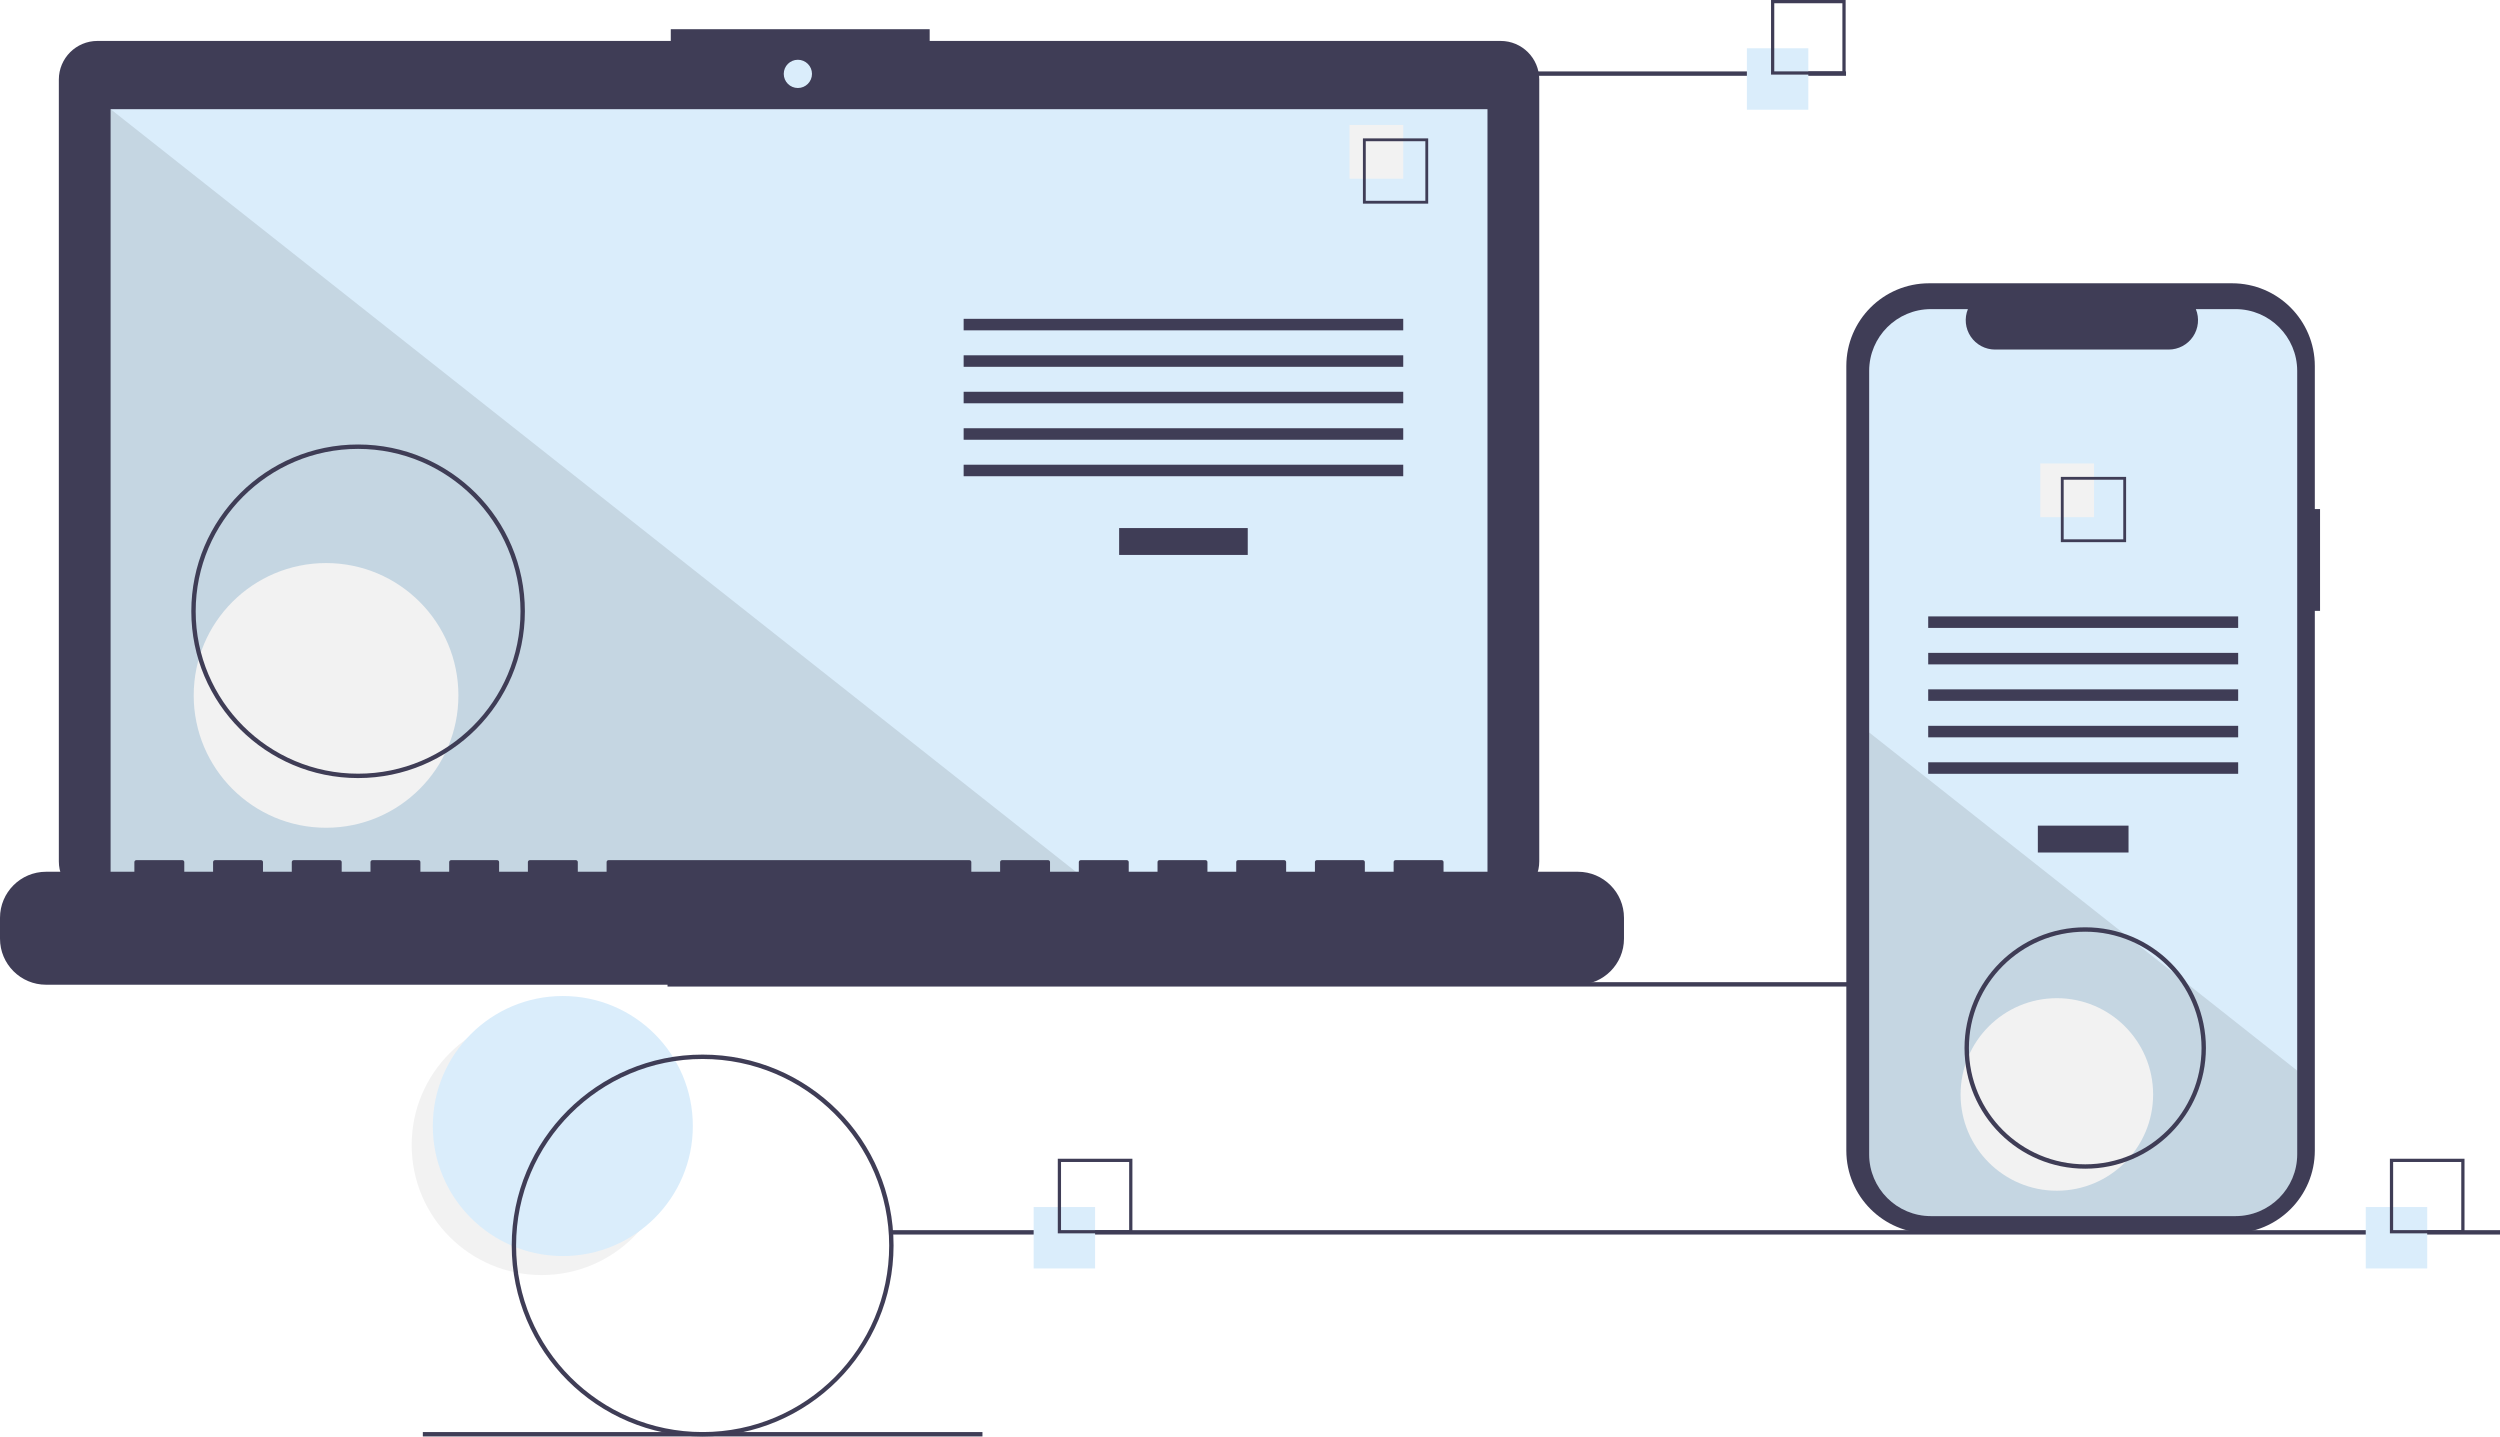
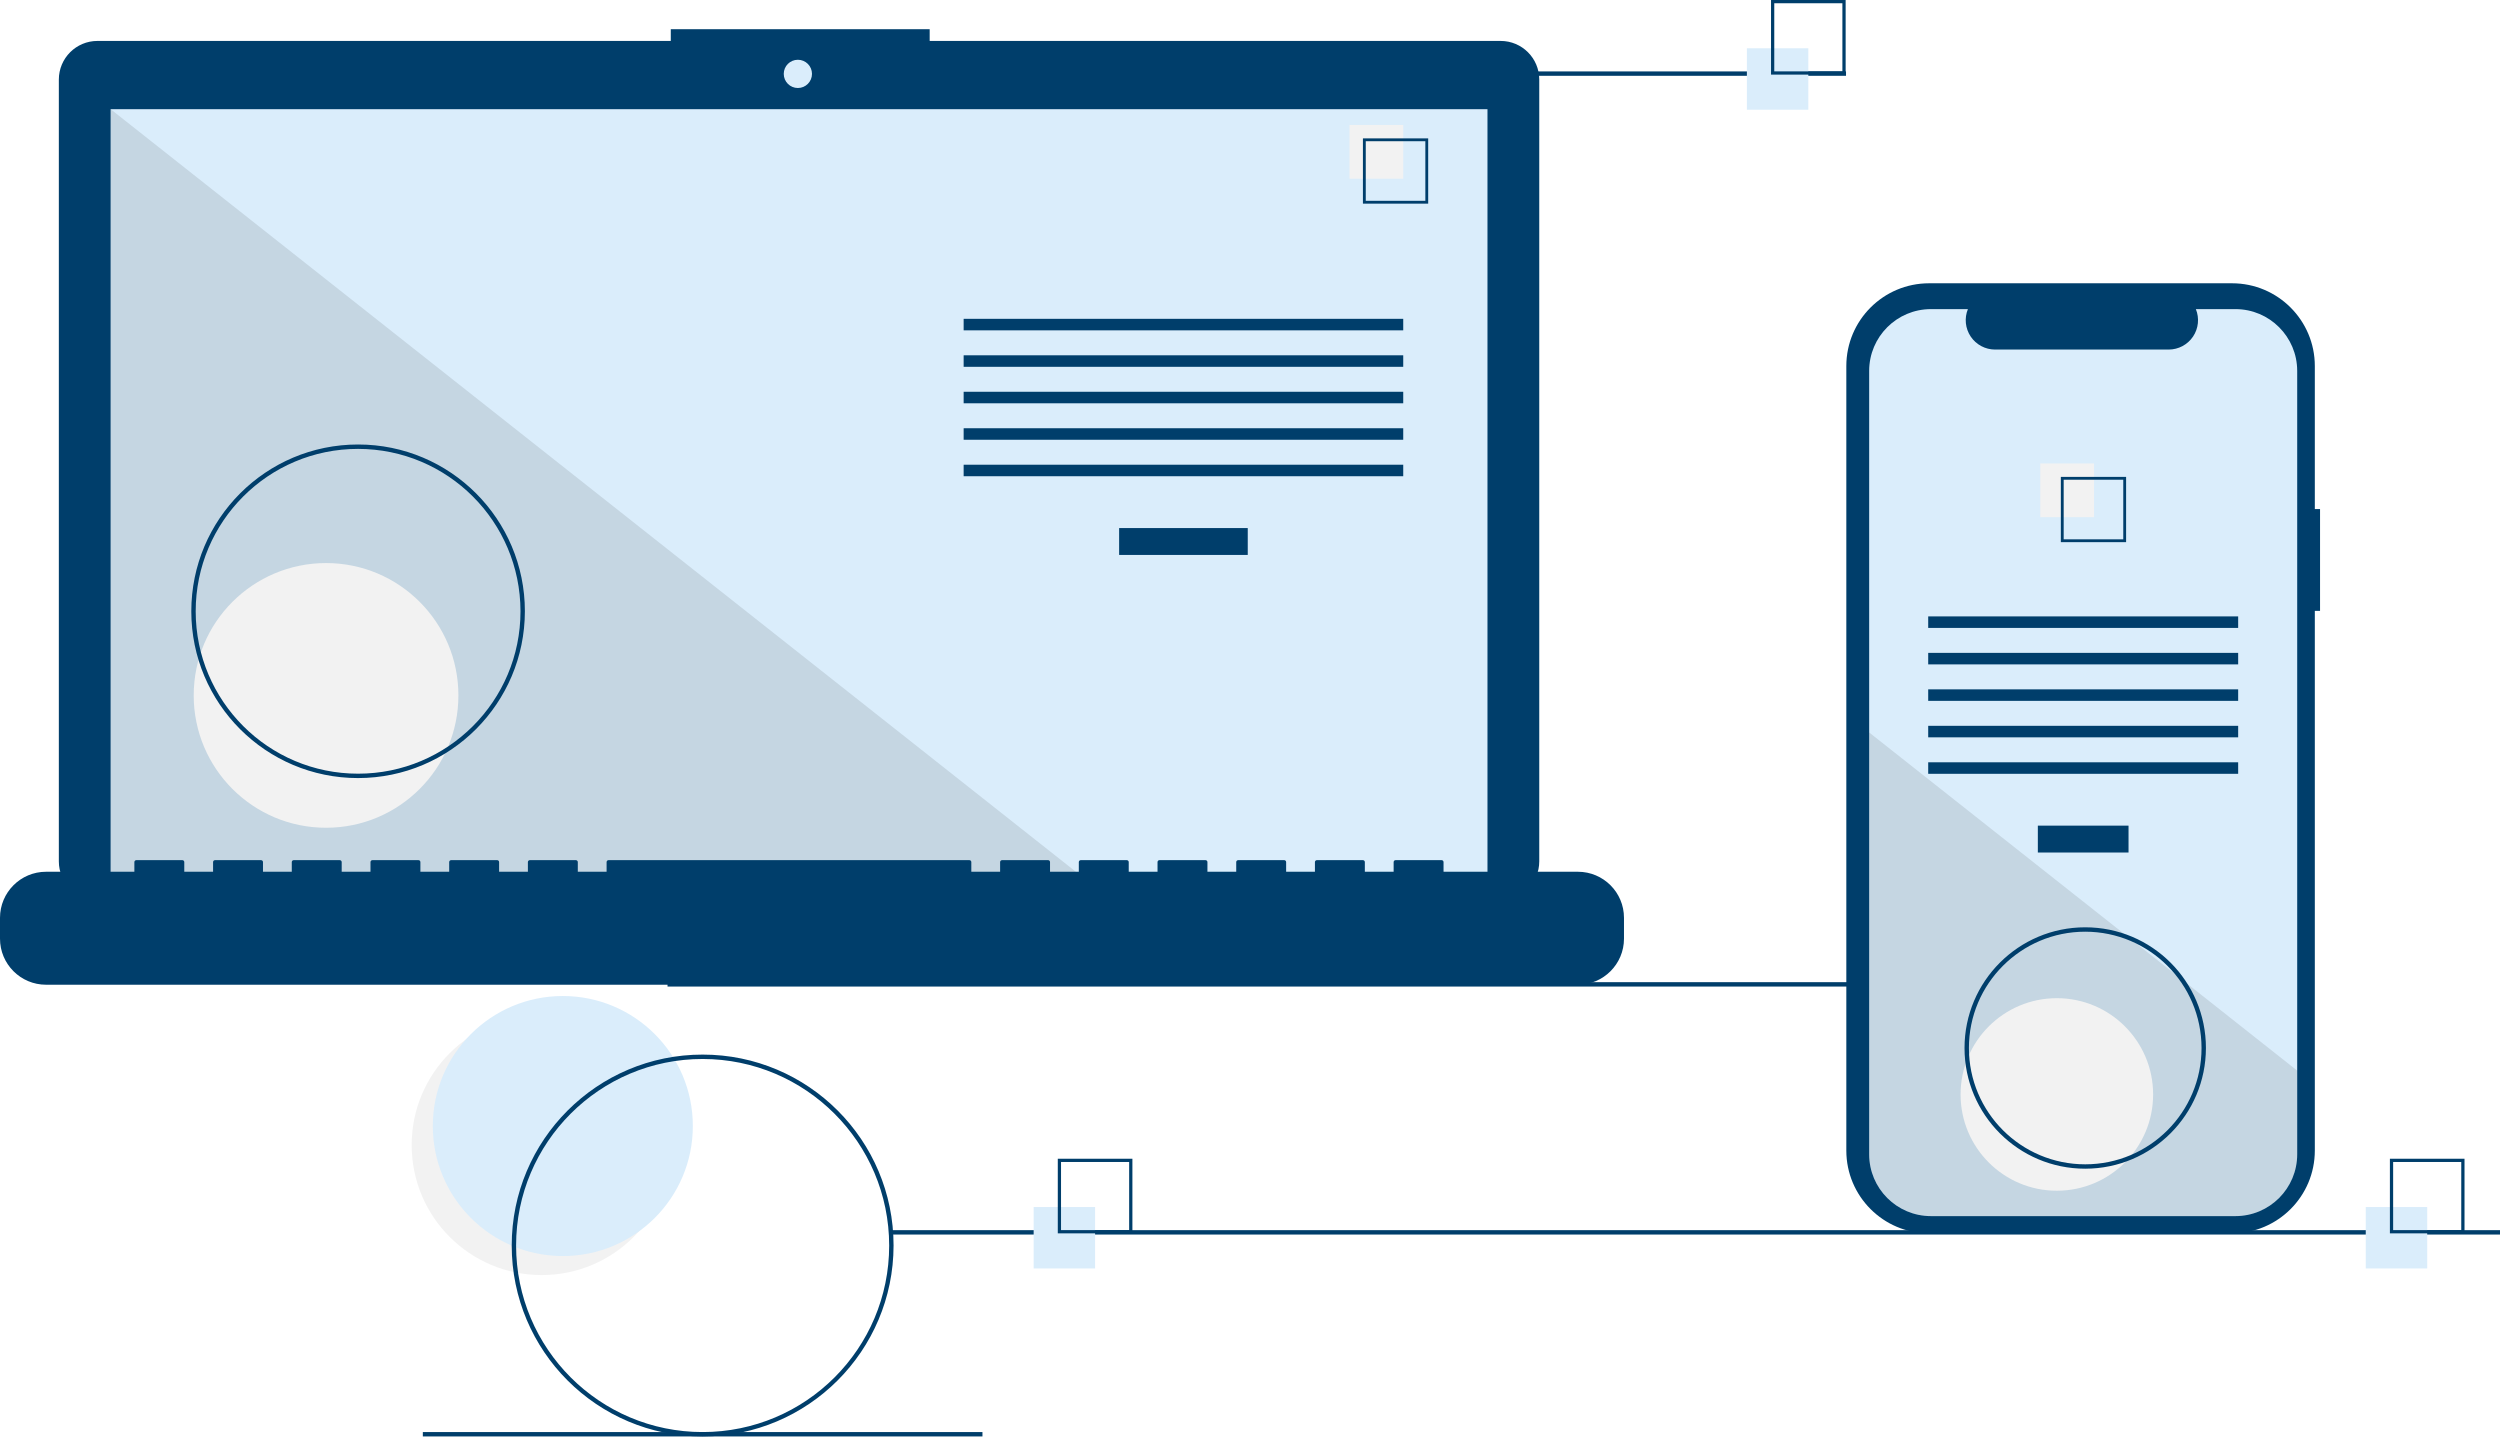
<svg xmlns="http://www.w3.org/2000/svg" id="b6117b06-2b45-45bc-b789-4a82ab6612dd" data-name="Layer 1" width="1139.171" height="654.543" viewBox="0 0 1139.171 654.543">
  <circle cx="246.827" cy="521.765" r="59.243" fill="#f2f2f2" />
  <circle cx="256.46" cy="513.095" r="59.243" fill="#daedfb" />
-   <rect x="304.171" y="447.543" width="733" height="2" fill="#3f3d56" />
-   <path d="M714.207,141.381H454.038v-5.362h-117.971v5.362H74.825a17.599,17.599,0,0,0-17.599,17.599V515.231a17.599,17.599,0,0,0,17.599,17.599H714.207a17.599,17.599,0,0,0,17.599-17.599V158.979A17.599,17.599,0,0,0,714.207,141.381Z" transform="translate(-30.41456 -122.7284)" fill="#3f3d56" />
+   <rect x="304.171" y="447.543" width="733" height="2" fill="#003E6B" />
+   <path d="M714.207,141.381H454.038v-5.362h-117.971v5.362H74.825a17.599,17.599,0,0,0-17.599,17.599V515.231a17.599,17.599,0,0,0,17.599,17.599H714.207a17.599,17.599,0,0,0,17.599-17.599V158.979A17.599,17.599,0,0,0,714.207,141.381Z" transform="translate(-30.41456 -122.7284)" fill="#003E6B" />
  <rect x="50.406" y="49.754" width="627.391" height="353.913" fill="#daedfb" />
  <circle cx="363.565" cy="33.667" r="6.435" fill="#daedfb" />
  <polygon points="498.374 403.667 50.406 403.667 50.406 49.754 498.374 403.667" opacity="0.1" />
  <circle cx="148.574" cy="316.876" r="60.307" fill="#f2f2f2" />
-   <rect x="509.953" y="240.622" width="58.605" height="12.246" fill="#3f3d56" />
-   <rect x="439.102" y="145.279" width="200.307" height="5.248" fill="#3f3d56" />
-   <rect x="439.102" y="161.898" width="200.307" height="5.248" fill="#3f3d56" />
-   <rect x="439.102" y="178.518" width="200.307" height="5.248" fill="#3f3d56" />
-   <rect x="439.102" y="195.137" width="200.307" height="5.248" fill="#3f3d56" />
-   <rect x="439.102" y="211.756" width="200.307" height="5.248" fill="#3f3d56" />
+   <rect x="509.953" y="240.622" width="58.605" height="12.246" fill="#003E6B" />
+   <rect x="439.102" y="145.279" width="200.307" height="5.248" fill="#003E6B" />
+   <rect x="439.102" y="161.898" width="200.307" height="5.248" fill="#003E6B" />
+   <rect x="439.102" y="178.518" width="200.307" height="5.248" fill="#003E6B" />
+   <rect x="439.102" y="195.137" width="200.307" height="5.248" fill="#003E6B" />
+   <rect x="439.102" y="211.756" width="200.307" height="5.248" fill="#003E6B" />
  <rect x="614.917" y="56.934" width="24.492" height="24.492" fill="#f2f2f2" />
-   <path d="M681.195,215.525h-29.74v-29.74h29.74Zm-28.447-1.293h27.154V187.078H652.748Z" transform="translate(-30.41456 -122.7284)" fill="#3f3d56" />
-   <path d="M749.422,519.96H688.192v-4.412a.875.875,0,0,0-.875-.875h-20.993a.875.875,0,0,0-.875.875v4.412H652.329v-4.412a.875.875,0,0,0-.875-.875H630.462a.875.875,0,0,0-.875.875v4.412H616.467v-4.412a.875.875,0,0,0-.875-.875H594.599a.875.875,0,0,0-.875.875v4.412H580.604v-4.412a.875.875,0,0,0-.875-.875H558.736a.875.875,0,0,0-.875.875v4.412H544.741v-4.412a.875.875,0,0,0-.875-.875H522.873a.875.875,0,0,0-.875.875v4.412H508.878v-4.412a.875.875,0,0,0-.875-.875h-20.993a.875.875,0,0,0-.875.875v4.412H473.015v-4.412a.875.875,0,0,0-.875-.875H307.696a.875.875,0,0,0-.875.875v4.412H293.701v-4.412a.875.875,0,0,0-.875-.875H271.833a.875.875,0,0,0-.875.875v4.412H257.838v-4.412a.875.875,0,0,0-.875-.875h-20.993a.875.875,0,0,0-.875.875v4.412H221.975v-4.412a.875.875,0,0,0-.875-.875H200.107a.875.875,0,0,0-.875.875v4.412H186.112v-4.412a.875.875,0,0,0-.875-.875H164.244a.875.875,0,0,0-.875.875v4.412H150.249v-4.412a.875.875,0,0,0-.875-.875H128.381a.875.875,0,0,0-.875.875v4.412H114.386v-4.412a.875.875,0,0,0-.875-.875H92.519a.875.875,0,0,0-.875.875v4.412H51.407a20.993,20.993,0,0,0-20.993,20.993v9.492A20.993,20.993,0,0,0,51.407,571.438H749.422a20.993,20.993,0,0,0,20.993-20.993v-9.492A20.993,20.993,0,0,0,749.422,519.96Z" transform="translate(-30.41456 -122.7284)" fill="#3f3d56" />
-   <path d="M193.586,477.272a76,76,0,1,1,76-76A76.086,76.086,0,0,1,193.586,477.272Zm0-150a74,74,0,1,0,74,74A74.084,74.084,0,0,0,193.586,327.272Z" transform="translate(-30.41456 -122.7284)" fill="#3f3d56" />
-   <rect x="586.171" y="32.543" width="255" height="2" fill="#3f3d56" />
-   <rect x="406.171" y="560.543" width="733" height="2" fill="#3f3d56" />
-   <rect x="192.672" y="652.543" width="255" height="2" fill="#3f3d56" />
+   <path d="M681.195,215.525h-29.74v-29.74h29.74Zm-28.447-1.293h27.154V187.078H652.748Z" transform="translate(-30.41456 -122.7284)" fill="#003E6B" />
+   <path d="M749.422,519.96H688.192v-4.412a.875.875,0,0,0-.875-.875h-20.993a.875.875,0,0,0-.875.875v4.412H652.329v-4.412a.875.875,0,0,0-.875-.875H630.462a.875.875,0,0,0-.875.875v4.412H616.467v-4.412a.875.875,0,0,0-.875-.875H594.599a.875.875,0,0,0-.875.875v4.412H580.604v-4.412a.875.875,0,0,0-.875-.875H558.736a.875.875,0,0,0-.875.875v4.412H544.741v-4.412a.875.875,0,0,0-.875-.875H522.873a.875.875,0,0,0-.875.875v4.412H508.878v-4.412a.875.875,0,0,0-.875-.875h-20.993a.875.875,0,0,0-.875.875v4.412H473.015v-4.412a.875.875,0,0,0-.875-.875H307.696a.875.875,0,0,0-.875.875v4.412H293.701v-4.412a.875.875,0,0,0-.875-.875H271.833a.875.875,0,0,0-.875.875v4.412H257.838v-4.412a.875.875,0,0,0-.875-.875h-20.993a.875.875,0,0,0-.875.875v4.412H221.975v-4.412a.875.875,0,0,0-.875-.875H200.107a.875.875,0,0,0-.875.875v4.412H186.112v-4.412a.875.875,0,0,0-.875-.875H164.244a.875.875,0,0,0-.875.875v4.412H150.249v-4.412a.875.875,0,0,0-.875-.875H128.381a.875.875,0,0,0-.875.875v4.412H114.386v-4.412a.875.875,0,0,0-.875-.875H92.519a.875.875,0,0,0-.875.875v4.412H51.407a20.993,20.993,0,0,0-20.993,20.993v9.492A20.993,20.993,0,0,0,51.407,571.438H749.422a20.993,20.993,0,0,0,20.993-20.993v-9.492A20.993,20.993,0,0,0,749.422,519.96Z" transform="translate(-30.41456 -122.7284)" fill="#003E6B" />
+   <path d="M193.586,477.272a76,76,0,1,1,76-76A76.086,76.086,0,0,1,193.586,477.272Zm0-150a74,74,0,1,0,74,74A74.084,74.084,0,0,0,193.586,327.272Z" transform="translate(-30.41456 -122.7284)" fill="#003E6B" />
+   <rect x="586.171" y="32.543" width="255" height="2" fill="#003E6B" />
+   <rect x="406.171" y="560.543" width="733" height="2" fill="#003E6B" />
+   <rect x="192.672" y="652.543" width="255" height="2" fill="#003E6B" />
  <rect x="471" y="550" width="28" height="28" fill="#daedfb" />
-   <path d="M546.415,684.728h-34v-34h34Zm-32.522-1.478H544.936V652.207H513.893Z" transform="translate(-30.41456 -122.7284)" fill="#3f3d56" />
+   <path d="M546.415,684.728h-34v-34h34Zm-32.522-1.478H544.936V652.207H513.893Z" transform="translate(-30.41456 -122.7284)" fill="#003E6B" />
  <rect x="796" y="22" width="28" height="28" fill="#daedfb" />
-   <path d="M871.415,156.728h-34v-34h34Zm-32.522-1.478H869.936V124.207H838.893Z" transform="translate(-30.41456 -122.7284)" fill="#3f3d56" />
+   <path d="M871.415,156.728h-34v-34h34Zm-32.522-1.478H869.936V124.207H838.893Z" transform="translate(-30.41456 -122.7284)" fill="#003E6B" />
  <rect x="1078" y="550" width="28" height="28" fill="#daedfb" />
-   <path d="M1153.415,684.728h-34v-34h34Zm-32.522-1.478h31.043V652.207h-31.043Z" transform="translate(-30.41456 -122.7284)" fill="#3f3d56" />
-   <path d="M1087.586,354.687h-2.379V289.525a37.714,37.714,0,0,0-37.714-37.714H909.44A37.714,37.714,0,0,0,871.726,289.525V647.006A37.714,37.714,0,0,0,909.44,684.72h138.053a37.714,37.714,0,0,0,37.714-37.714V401.07h2.379Z" transform="translate(-30.41456 -122.7284)" fill="#3f3d56" />
+   <path d="M1153.415,684.728h-34v-34h34Zm-32.522-1.478h31.043V652.207h-31.043Z" transform="translate(-30.41456 -122.7284)" fill="#003E6B" />
+   <path d="M1087.586,354.687h-2.379V289.525a37.714,37.714,0,0,0-37.714-37.714H909.44A37.714,37.714,0,0,0,871.726,289.525V647.006A37.714,37.714,0,0,0,909.44,684.72h138.053a37.714,37.714,0,0,0,37.714-37.714V401.07h2.379Z" transform="translate(-30.41456 -122.7284)" fill="#003E6B" />
  <path d="M1077.176,291.742v356.96a28.165,28.165,0,0,1-28.16,28.17H910.296a28.165,28.165,0,0,1-28.16-28.17v-356.96a28.163,28.163,0,0,1,28.16-28.16h16.83a13.379,13.379,0,0,0,12.39,18.43h79.09a13.379,13.379,0,0,0,12.39-18.43h18.02A28.163,28.163,0,0,1,1077.176,291.742Z" transform="translate(-30.41456 -122.7284)" fill="#daedfb" />
-   <rect x="928.58" y="376.218" width="41.324" height="12.246" fill="#3f3d56" />
-   <rect x="878.621" y="280.875" width="141.24" height="5.248" fill="#3f3d56" />
-   <rect x="878.621" y="297.494" width="141.24" height="5.248" fill="#3f3d56" />
-   <rect x="878.621" y="314.114" width="141.24" height="5.248" fill="#3f3d56" />
-   <rect x="878.621" y="330.733" width="141.24" height="5.248" fill="#3f3d56" />
-   <rect x="878.621" y="347.352" width="141.24" height="5.248" fill="#3f3d56" />
+   <rect x="928.58" y="376.218" width="41.324" height="12.246" fill="#003E6B" />
+   <rect x="878.621" y="280.875" width="141.24" height="5.248" fill="#003E6B" />
+   <rect x="878.621" y="297.494" width="141.24" height="5.248" fill="#003E6B" />
+   <rect x="878.621" y="314.114" width="141.24" height="5.248" fill="#003E6B" />
+   <rect x="878.621" y="330.733" width="141.24" height="5.248" fill="#003E6B" />
+   <rect x="878.621" y="347.352" width="141.24" height="5.248" fill="#003E6B" />
  <rect x="929.684" y="211.179" width="24.492" height="24.492" fill="#f2f2f2" />
-   <path d="M969.474,340.032v29.74h29.74v-29.74Zm28.45,28.45h-27.16v-27.16h27.16Z" transform="translate(-30.41456 -122.7284)" fill="#3f3d56" />
+   <path d="M969.474,340.032v29.74h29.74v-29.74Zm28.45,28.45h-27.16v-27.16h27.16Z" transform="translate(-30.41456 -122.7284)" fill="#003E6B" />
  <path d="M1077.176,610.582v38.12a28.165,28.165,0,0,1-28.16,28.17H910.296a28.165,28.165,0,0,1-28.16-28.17v-192.21l116.87,92.33,2,1.58,21.74,17.17,2.03,1.61Z" transform="translate(-30.41456 -122.7284)" opacity="0.1" />
  <circle cx="937.241" cy="498.707" r="43.868" fill="#f2f2f2" />
-   <path d="M350.586,777.272a87,87,0,1,1,87-87A87.099,87.099,0,0,1,350.586,777.272Zm0-172a85,85,0,1,0,85,85A85.096,85.096,0,0,0,350.586,605.272Z" transform="translate(-30.41456 -122.7284)" fill="#3f3d56" />
-   <path d="M980.586,655.272a55,55,0,1,1,55-55A55.062,55.062,0,0,1,980.586,655.272Zm0-108a53,53,0,1,0,53,53A53.06,53.06,0,0,0,980.586,547.272Z" transform="translate(-30.41456 -122.7284)" fill="#3f3d56" />
+   <path d="M350.586,777.272a87,87,0,1,1,87-87A87.099,87.099,0,0,1,350.586,777.272Zm0-172a85,85,0,1,0,85,85A85.096,85.096,0,0,0,350.586,605.272Z" transform="translate(-30.41456 -122.7284)" fill="#003E6B" />
+   <path d="M980.586,655.272a55,55,0,1,1,55-55A55.062,55.062,0,0,1,980.586,655.272Zm0-108a53,53,0,1,0,53,53A53.06,53.06,0,0,0,980.586,547.272Z" transform="translate(-30.41456 -122.7284)" fill="#003E6B" />
</svg>
